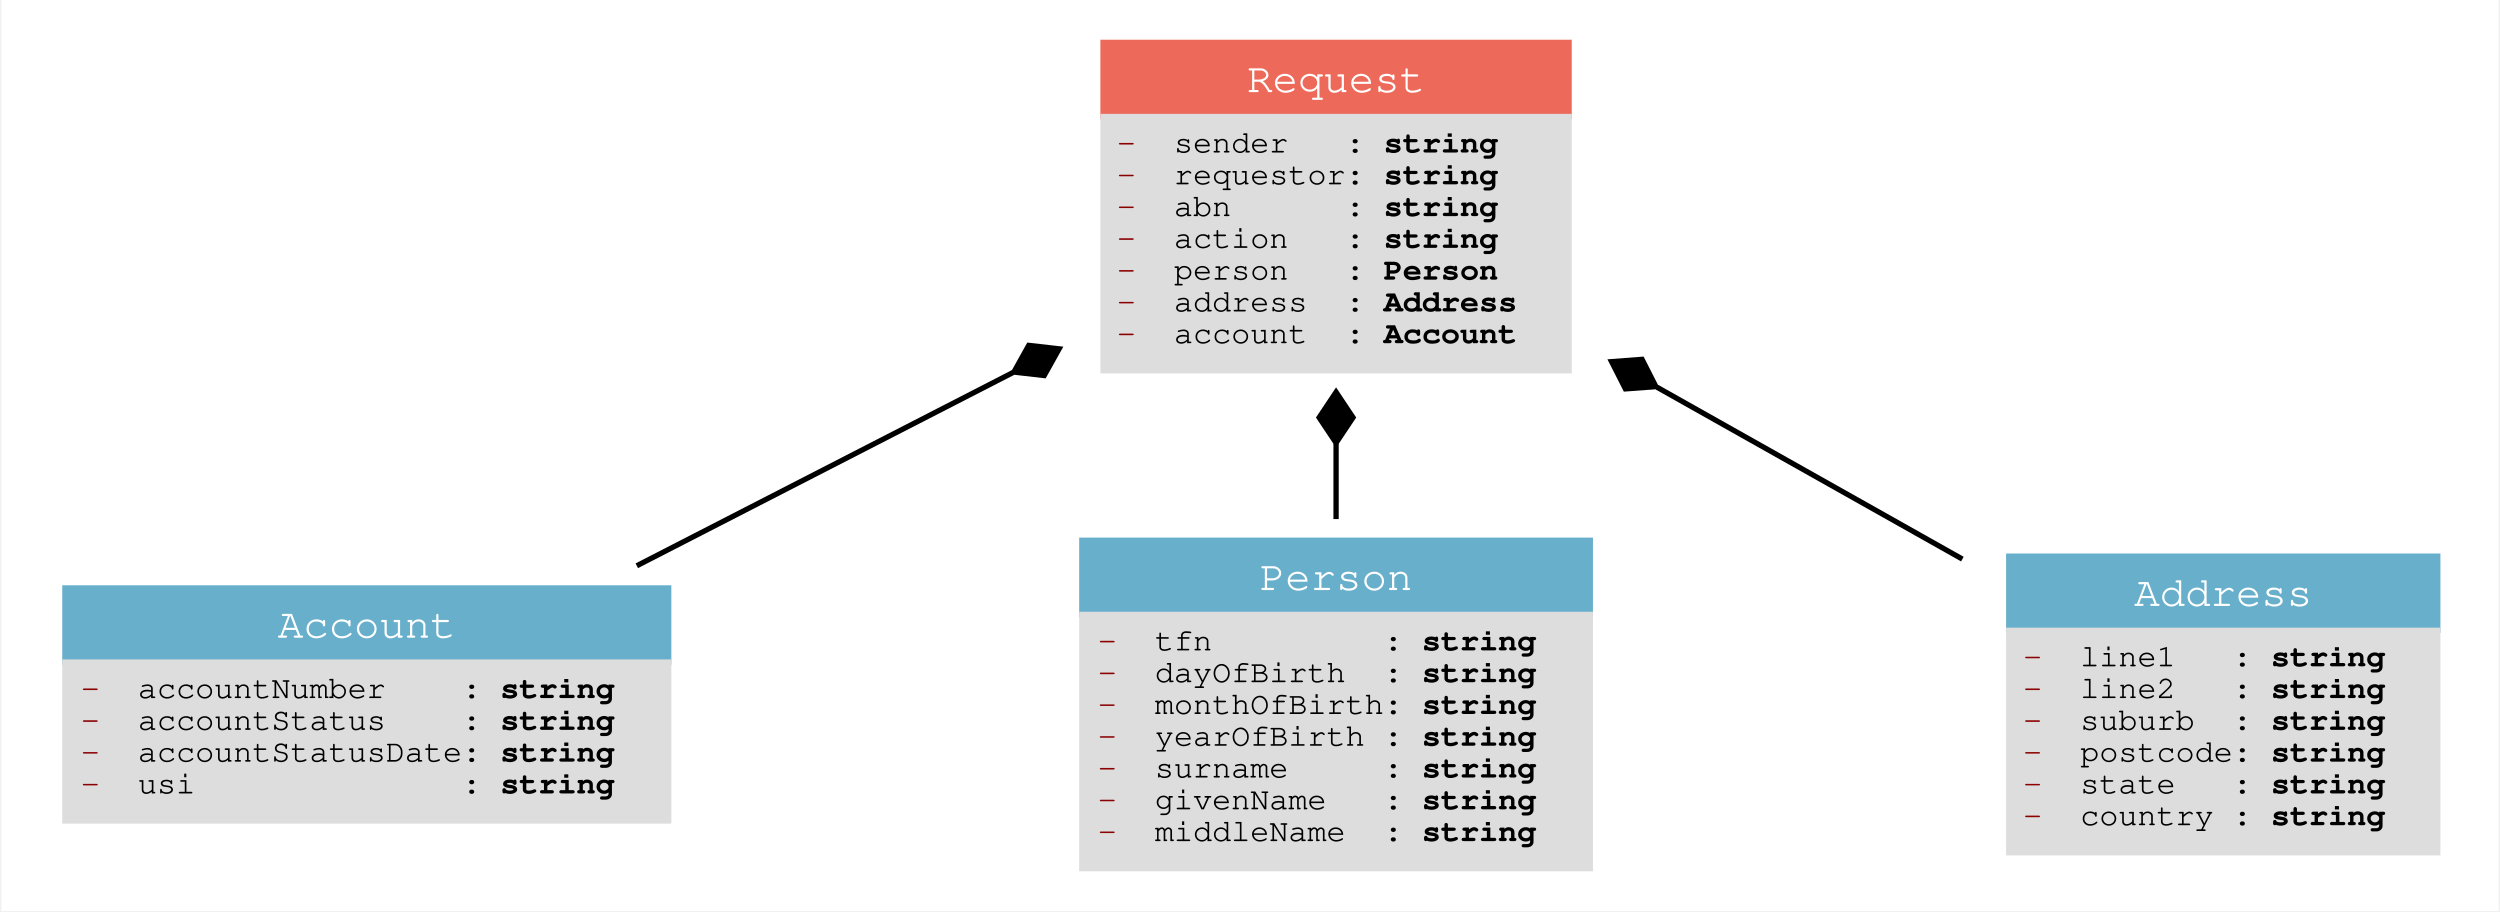
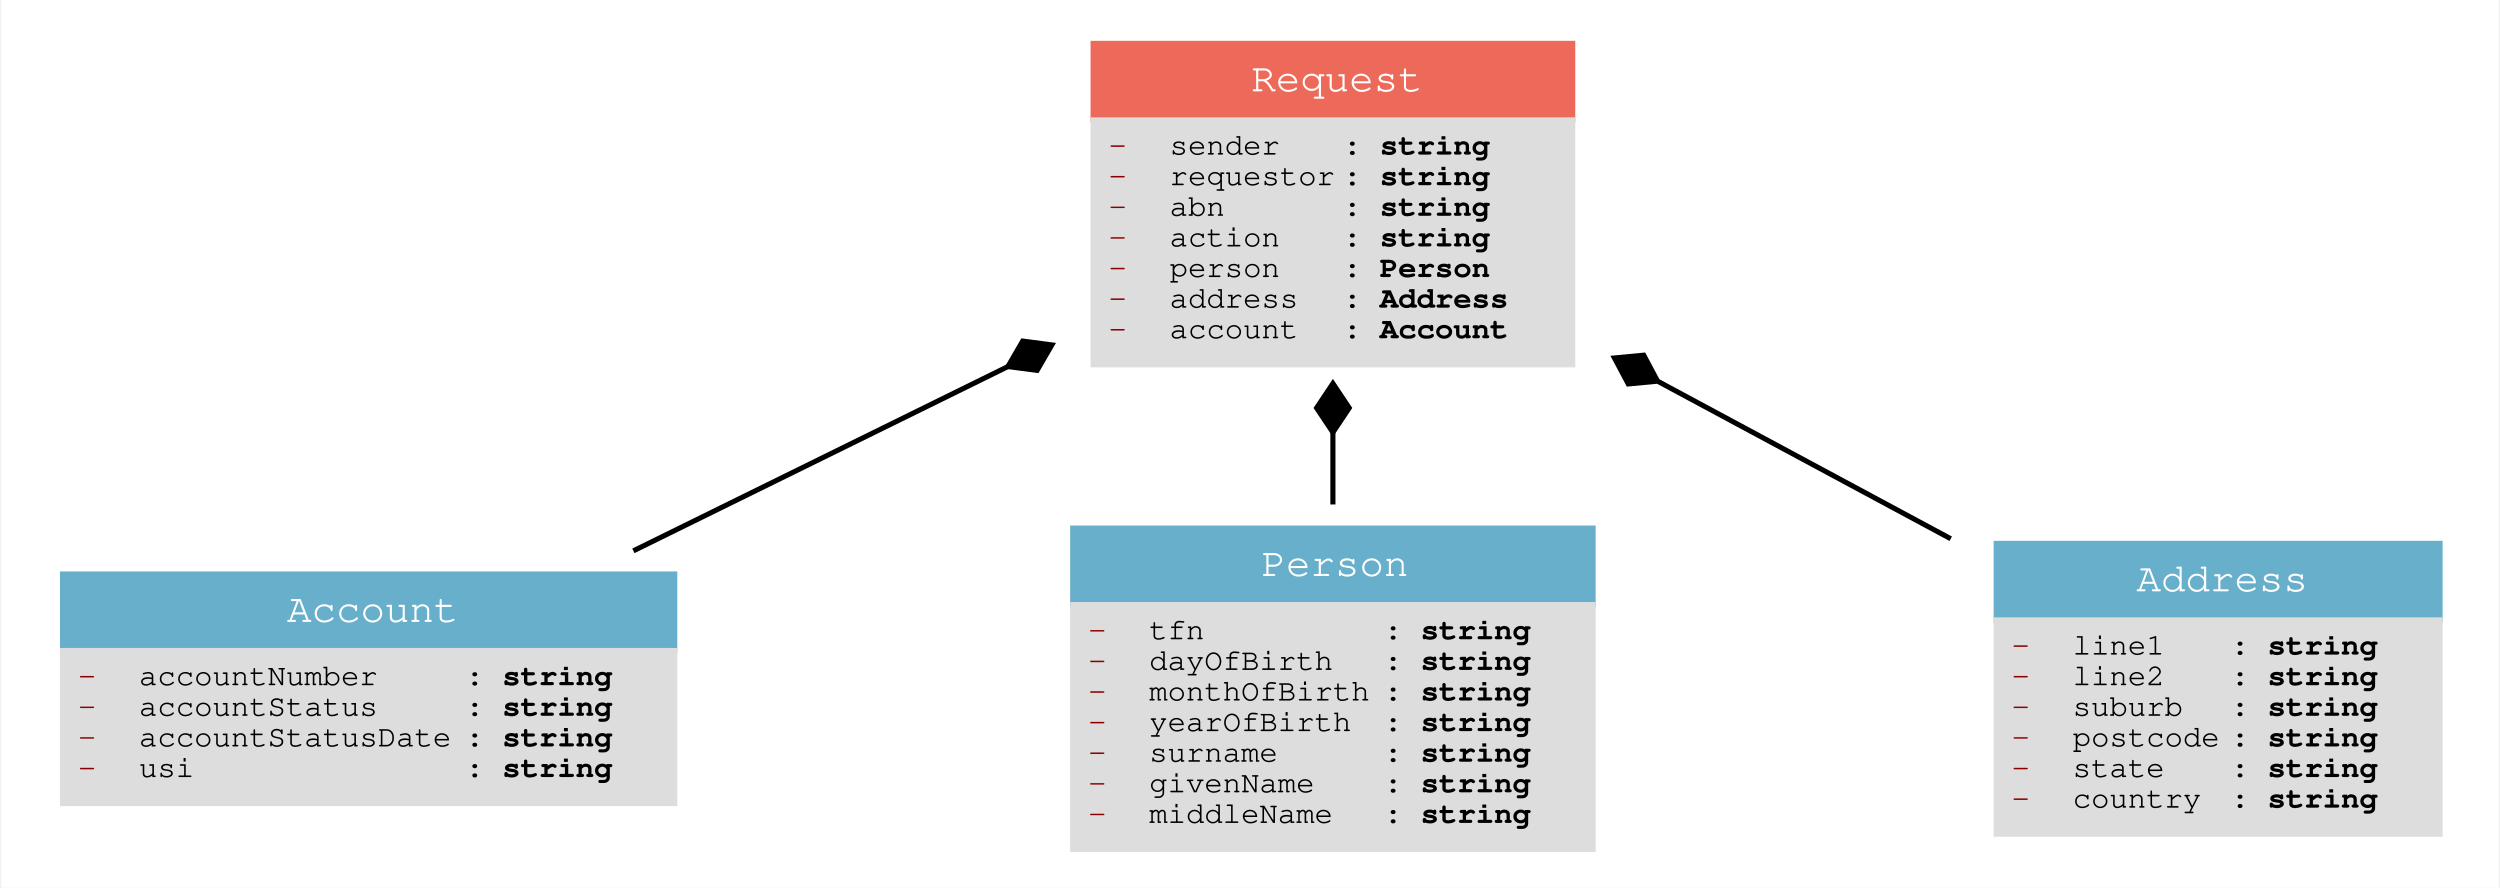
- <svg xmlns="http://www.w3.org/2000/svg" width="472pt" height="172pt" viewBox="0.00 0.00 471.50 172.00">
-   <g id="graph0" class="graph" transform="scale(1 1) rotate(0) translate(4 168)">
-     <polygon fill="#ffffff" stroke="transparent" points="-4,4 -4,-168 467.5,-168 467.5,4 -4,4" />
+ <svg xmlns="http://www.w3.org/2000/svg" width="490pt" height="174pt" viewBox="0.00 0.00 489.50 174.00">
+   <g id="graph0" class="graph" transform="scale(1 1) rotate(0) translate(4 170)">
+     <polygon fill="white" stroke="none" points="-4,4 -4,-170 485.5,-170 485.5,4 -4,4" />
    <g id="node1" class="node">
-       <polygon fill="#ed6a5a" stroke="transparent" points="204,-146 204,-160 292,-160 292,-146 204,-146" />
-       <polygon fill="none" stroke="#ed6a5a" points="204,-146 204,-160 292,-160 292,-146 204,-146" />
-       <text text-anchor="start" x="231.197" y="-150.6" font-family="Courier,monospace" font-size="8.00" fill="#ffffff">Request</text>
-       <polygon fill="#dddddd" stroke="transparent" points="204,-98 204,-146 292,-146 292,-98 204,-98" />
-       <polygon fill="none" stroke="#dddddd" points="204,-98 204,-146 292,-146 292,-98 204,-98" />
-       <text text-anchor="start" x="206.593" y="-139.2" font-family="Courier,monospace" font-size="6.00" fill="#8b0000"> - </text>
-       <text text-anchor="start" x="217.395" y="-139.2" font-family="Courier,monospace" font-size="6.00" fill="#000000">sender   </text>
-       <text text-anchor="start" x="249.8" y="-139.2" font-family="Courier,monospace" font-weight="bold" font-size="6.00" fill="#000000">  : string </text>
-       <text text-anchor="start" x="206.593" y="-133.2" font-family="Courier,monospace" font-size="6.00" fill="#8b0000"> - </text>
-       <text text-anchor="start" x="217.395" y="-133.2" font-family="Courier,monospace" font-size="6.00" fill="#000000">requestor</text>
-       <text text-anchor="start" x="249.8" y="-133.2" font-family="Courier,monospace" font-weight="bold" font-size="6.00" fill="#000000">  : string </text>
-       <text text-anchor="start" x="206.593" y="-127.2" font-family="Courier,monospace" font-size="6.00" fill="#8b0000"> - </text>
-       <text text-anchor="start" x="217.395" y="-127.2" font-family="Courier,monospace" font-size="6.00" fill="#000000">abn      </text>
-       <text text-anchor="start" x="249.8" y="-127.2" font-family="Courier,monospace" font-weight="bold" font-size="6.00" fill="#000000">  : string </text>
-       <text text-anchor="start" x="206.593" y="-121.2" font-family="Courier,monospace" font-size="6.00" fill="#8b0000"> - </text>
-       <text text-anchor="start" x="217.395" y="-121.2" font-family="Courier,monospace" font-size="6.00" fill="#000000">action   </text>
-       <text text-anchor="start" x="249.8" y="-121.2" font-family="Courier,monospace" font-weight="bold" font-size="6.00" fill="#000000">  : string </text>
-       <text text-anchor="start" x="206.593" y="-115.2" font-family="Courier,monospace" font-size="6.00" fill="#8b0000"> - </text>
-       <text text-anchor="start" x="217.395" y="-115.2" font-family="Courier,monospace" font-size="6.00" fill="#000000">person   </text>
-       <text text-anchor="start" x="249.8" y="-115.2" font-family="Courier,monospace" font-weight="bold" font-size="6.00" fill="#000000">  : Person </text>
-       <text text-anchor="start" x="206.593" y="-109.2" font-family="Courier,monospace" font-size="6.00" fill="#8b0000"> - </text>
-       <text text-anchor="start" x="217.395" y="-109.2" font-family="Courier,monospace" font-size="6.00" fill="#000000">address  </text>
-       <text text-anchor="start" x="249.8" y="-109.2" font-family="Courier,monospace" font-weight="bold" font-size="6.00" fill="#000000">  : Address</text>
-       <text text-anchor="start" x="206.593" y="-103.2" font-family="Courier,monospace" font-size="6.00" fill="#8b0000"> - </text>
-       <text text-anchor="start" x="217.395" y="-103.2" font-family="Courier,monospace" font-size="6.00" fill="#000000">account  </text>
-       <text text-anchor="start" x="249.8" y="-103.2" font-family="Courier,monospace" font-weight="bold" font-size="6.00" fill="#000000">  : Account</text>
+       <polygon fill="#ed6a5a" stroke="none" points="210,-146.5 210,-161.5 304,-161.5 304,-146.5 210,-146.5" />
+       <polygon fill="none" stroke="#ed6a5a" points="210,-146.5 210,-161.5 304,-161.5 304,-146.5 210,-146.5" />
+       <text text-anchor="start" x="241" y="-152.1" font-family="Courier,monospace" font-size="8.00" fill="white">Request</text>
+       <polygon fill="#dddddd" stroke="none" points="210,-98.5 210,-146.5 304,-146.5 304,-98.5 210,-98.5" />
+       <polygon fill="none" stroke="#dddddd" points="210,-98.5 210,-146.5 304,-146.5 304,-98.5 210,-98.5" />
+       <text text-anchor="start" x="213" y="-139.7" font-family="Courier,monospace" font-size="6.00" fill="#8b0000"> - </text>
+       <text text-anchor="start" x="225" y="-139.7" font-family="Courier,monospace" font-size="6.00">sender   </text>
+       <text text-anchor="start" x="259" y="-139.7" font-family="Courier,monospace" font-weight="bold" font-size="6.00">  : string </text>
+       <text text-anchor="start" x="213" y="-133.7" font-family="Courier,monospace" font-size="6.00" fill="#8b0000"> - </text>
+       <text text-anchor="start" x="225" y="-133.7" font-family="Courier,monospace" font-size="6.00">requestor</text>
+       <text text-anchor="start" x="259" y="-133.7" font-family="Courier,monospace" font-weight="bold" font-size="6.00">  : string </text>
+       <text text-anchor="start" x="213" y="-127.7" font-family="Courier,monospace" font-size="6.00" fill="#8b0000"> - </text>
+       <text text-anchor="start" x="225" y="-127.7" font-family="Courier,monospace" font-size="6.00">abn      </text>
+       <text text-anchor="start" x="259" y="-127.7" font-family="Courier,monospace" font-weight="bold" font-size="6.00">  : string </text>
+       <text text-anchor="start" x="213" y="-121.7" font-family="Courier,monospace" font-size="6.00" fill="#8b0000"> - </text>
+       <text text-anchor="start" x="225" y="-121.7" font-family="Courier,monospace" font-size="6.00">action   </text>
+       <text text-anchor="start" x="259" y="-121.7" font-family="Courier,monospace" font-weight="bold" font-size="6.00">  : string </text>
+       <text text-anchor="start" x="213" y="-115.7" font-family="Courier,monospace" font-size="6.00" fill="#8b0000"> - </text>
+       <text text-anchor="start" x="225" y="-115.7" font-family="Courier,monospace" font-size="6.00">person   </text>
+       <text text-anchor="start" x="259" y="-115.7" font-family="Courier,monospace" font-weight="bold" font-size="6.00">  : Person </text>
+       <text text-anchor="start" x="213" y="-109.7" font-family="Courier,monospace" font-size="6.00" fill="#8b0000"> - </text>
+       <text text-anchor="start" x="225" y="-109.7" font-family="Courier,monospace" font-size="6.00">address  </text>
+       <text text-anchor="start" x="259" y="-109.7" font-family="Courier,monospace" font-weight="bold" font-size="6.00">  : Address</text>
+       <text text-anchor="start" x="213" y="-103.7" font-family="Courier,monospace" font-size="6.00" fill="#8b0000"> - </text>
+       <text text-anchor="start" x="225" y="-103.7" font-family="Courier,monospace" font-size="6.00">account  </text>
+       <text text-anchor="start" x="259" y="-103.7" font-family="Courier,monospace" font-weight="bold" font-size="6.00">  : Account</text>
    </g>
    <g id="node2" class="node">
-       <polygon fill="#68afcb" stroke="transparent" points="8,-43 8,-57 122,-57 122,-43 8,-43" />
-       <polygon fill="none" stroke="#68afcb" points="8,-43 8,-57 122,-57 122,-43 8,-43" />
-       <text text-anchor="start" x="48.197" y="-47.6" font-family="Courier,monospace" font-size="8.00" fill="#ffffff">Account</text>
-       <polygon fill="#dddddd" stroke="transparent" points="8,-13 8,-43 122,-43 122,-13 8,-13" />
-       <polygon fill="none" stroke="#dddddd" points="8,-13 8,-43 122,-43 122,-13 8,-13" />
-       <text text-anchor="start" x="10.991" y="-36.2" font-family="Courier,monospace" font-size="6.00" fill="#8b0000"> - </text>
-       <text text-anchor="start" x="21.793" y="-36.2" font-family="Courier,monospace" font-size="6.00" fill="#000000">accountNumber    </text>
-       <text text-anchor="start" x="83.003" y="-36.2" font-family="Courier,monospace" font-weight="bold" font-size="6.00" fill="#000000">  : string</text>
-       <text text-anchor="start" x="10.991" y="-30.2" font-family="Courier,monospace" font-size="6.00" fill="#8b0000"> - </text>
-       <text text-anchor="start" x="21.793" y="-30.2" font-family="Courier,monospace" font-size="6.00" fill="#000000">accountStatus    </text>
-       <text text-anchor="start" x="83.003" y="-30.2" font-family="Courier,monospace" font-weight="bold" font-size="6.00" fill="#000000">  : string</text>
-       <text text-anchor="start" x="10.991" y="-24.2" font-family="Courier,monospace" font-size="6.00" fill="#8b0000"> - </text>
-       <text text-anchor="start" x="21.793" y="-24.2" font-family="Courier,monospace" font-size="6.00" fill="#000000">accountStatusDate</text>
-       <text text-anchor="start" x="83.003" y="-24.2" font-family="Courier,monospace" font-weight="bold" font-size="6.00" fill="#000000">  : string</text>
-       <text text-anchor="start" x="10.991" y="-18.2" font-family="Courier,monospace" font-size="6.00" fill="#8b0000"> - </text>
-       <text text-anchor="start" x="21.793" y="-18.2" font-family="Courier,monospace" font-size="6.00" fill="#000000">usi              </text>
-       <text text-anchor="start" x="83.003" y="-18.2" font-family="Courier,monospace" font-weight="bold" font-size="6.00" fill="#000000">  : string</text>
+       <polygon fill="#68afcb" stroke="none" points="8,-42.5 8,-57.5 128,-57.5 128,-42.5 8,-42.5" />
+       <polygon fill="none" stroke="#68afcb" points="8,-42.5 8,-57.5 128,-57.5 128,-42.5 8,-42.5" />
+       <text text-anchor="start" x="52" y="-48.1" font-family="Courier,monospace" font-size="8.00" fill="white">Account</text>
+       <polygon fill="#dddddd" stroke="none" points="8,-12.5 8,-42.5 128,-42.5 128,-12.5 8,-12.5" />
+       <polygon fill="none" stroke="#dddddd" points="8,-12.5 8,-42.5 128,-42.5 128,-12.5 8,-12.5" />
+       <text text-anchor="start" x="11" y="-35.7" font-family="Courier,monospace" font-size="6.00" fill="#8b0000"> - </text>
+       <text text-anchor="start" x="23" y="-35.7" font-family="Courier,monospace" font-size="6.00">accountNumber    </text>
+       <text text-anchor="start" x="87" y="-35.7" font-family="Courier,monospace" font-weight="bold" font-size="6.00">  : string</text>
+       <text text-anchor="start" x="11" y="-29.7" font-family="Courier,monospace" font-size="6.00" fill="#8b0000"> - </text>
+       <text text-anchor="start" x="23" y="-29.7" font-family="Courier,monospace" font-size="6.00">accountStatus    </text>
+       <text text-anchor="start" x="87" y="-29.7" font-family="Courier,monospace" font-weight="bold" font-size="6.00">  : string</text>
+       <text text-anchor="start" x="11" y="-23.7" font-family="Courier,monospace" font-size="6.00" fill="#8b0000"> - </text>
+       <text text-anchor="start" x="23" y="-23.7" font-family="Courier,monospace" font-size="6.00">accountStatusDate</text>
+       <text text-anchor="start" x="87" y="-23.7" font-family="Courier,monospace" font-weight="bold" font-size="6.00">  : string</text>
+       <text text-anchor="start" x="11" y="-17.7" font-family="Courier,monospace" font-size="6.00" fill="#8b0000"> - </text>
+       <text text-anchor="start" x="23" y="-17.7" font-family="Courier,monospace" font-size="6.00">usi              </text>
+       <text text-anchor="start" x="87" y="-17.7" font-family="Courier,monospace" font-weight="bold" font-size="6.00">  : string</text>
    </g>
    <g id="edge3" class="edge">
-       <path fill="none" stroke="#000000" d="M115.976,-61.184C138.013,-72.504 163.982,-85.843 187.03,-97.682" />
-       <polygon fill="#000000" stroke="#000000" points="187.168,-97.753 192.899,-97.099 195.707,-102.139 189.975,-102.792 187.168,-97.753" />
+       <path fill="none" stroke="black" d="M119.895,-62.036C142.572,-73.194 169.39,-86.39 193.266,-98.139" />
+       <polygon fill="black" stroke="black" points="193.303,-98.157 199.022,-97.405 201.916,-102.395 196.197,-103.147 193.303,-98.157" />
    </g>
    <g id="node3" class="node">
-       <polygon fill="#68afcb" stroke="transparent" points="200,-52 200,-66 296,-66 296,-52 200,-52" />
-       <polygon fill="none" stroke="#68afcb" points="200,-52 200,-66 296,-66 296,-52 200,-52" />
-       <text text-anchor="start" x="233.598" y="-56.6" font-family="Courier,monospace" font-size="8.00" fill="#ffffff">Person</text>
-       <polygon fill="#dddddd" stroke="transparent" points="200,-4 200,-52 296,-52 296,-4 200,-4" />
-       <polygon fill="none" stroke="#dddddd" points="200,-4 200,-52 296,-52 296,-4 200,-4" />
-       <text text-anchor="start" x="202.993" y="-45.2" font-family="Courier,monospace" font-size="6.00" fill="#8b0000"> - </text>
-       <text text-anchor="start" x="213.794" y="-45.2" font-family="Courier,monospace" font-size="6.00" fill="#000000">tfn         </text>
-       <text text-anchor="start" x="257.002" y="-45.2" font-family="Courier,monospace" font-weight="bold" font-size="6.00" fill="#000000">  : string</text>
-       <text text-anchor="start" x="202.993" y="-39.2" font-family="Courier,monospace" font-size="6.00" fill="#8b0000"> - </text>
-       <text text-anchor="start" x="213.794" y="-39.2" font-family="Courier,monospace" font-size="6.00" fill="#000000">dayOfBirth  </text>
-       <text text-anchor="start" x="257.002" y="-39.2" font-family="Courier,monospace" font-weight="bold" font-size="6.00" fill="#000000">  : string</text>
-       <text text-anchor="start" x="202.993" y="-33.2" font-family="Courier,monospace" font-size="6.00" fill="#8b0000"> - </text>
-       <text text-anchor="start" x="213.794" y="-33.2" font-family="Courier,monospace" font-size="6.00" fill="#000000">monthOfBirth</text>
-       <text text-anchor="start" x="257.002" y="-33.2" font-family="Courier,monospace" font-weight="bold" font-size="6.00" fill="#000000">  : string</text>
-       <text text-anchor="start" x="202.993" y="-27.2" font-family="Courier,monospace" font-size="6.00" fill="#8b0000"> - </text>
-       <text text-anchor="start" x="213.794" y="-27.2" font-family="Courier,monospace" font-size="6.00" fill="#000000">yearOfBirth </text>
-       <text text-anchor="start" x="257.002" y="-27.2" font-family="Courier,monospace" font-weight="bold" font-size="6.00" fill="#000000">  : string</text>
-       <text text-anchor="start" x="202.993" y="-21.2" font-family="Courier,monospace" font-size="6.00" fill="#8b0000"> - </text>
-       <text text-anchor="start" x="213.794" y="-21.2" font-family="Courier,monospace" font-size="6.00" fill="#000000">surname     </text>
-       <text text-anchor="start" x="257.002" y="-21.2" font-family="Courier,monospace" font-weight="bold" font-size="6.00" fill="#000000">  : string</text>
-       <text text-anchor="start" x="202.993" y="-15.2" font-family="Courier,monospace" font-size="6.00" fill="#8b0000"> - </text>
-       <text text-anchor="start" x="213.794" y="-15.2" font-family="Courier,monospace" font-size="6.00" fill="#000000">givenName   </text>
-       <text text-anchor="start" x="257.002" y="-15.2" font-family="Courier,monospace" font-weight="bold" font-size="6.00" fill="#000000">  : string</text>
-       <text text-anchor="start" x="202.993" y="-9.2" font-family="Courier,monospace" font-size="6.00" fill="#8b0000"> - </text>
-       <text text-anchor="start" x="213.794" y="-9.2" font-family="Courier,monospace" font-size="6.00" fill="#000000">middleName  </text>
-       <text text-anchor="start" x="257.002" y="-9.2" font-family="Courier,monospace" font-weight="bold" font-size="6.00" fill="#000000">  : string</text>
+       <polygon fill="#68afcb" stroke="none" points="206,-51.5 206,-66.5 308,-66.5 308,-51.5 206,-51.5" />
+       <polygon fill="none" stroke="#68afcb" points="206,-51.5 206,-66.5 308,-66.5 308,-51.5 206,-51.5" />
+       <text text-anchor="start" x="243" y="-57.1" font-family="Courier,monospace" font-size="8.00" fill="white">Person</text>
+       <polygon fill="#dddddd" stroke="none" points="206,-3.5 206,-51.5 308,-51.5 308,-3.5 206,-3.5" />
+       <polygon fill="none" stroke="#dddddd" points="206,-3.5 206,-51.5 308,-51.5 308,-3.5 206,-3.5" />
+       <text text-anchor="start" x="209" y="-44.7" font-family="Courier,monospace" font-size="6.00" fill="#8b0000"> - </text>
+       <text text-anchor="start" x="221" y="-44.7" font-family="Courier,monospace" font-size="6.00">tfn         </text>
+       <text text-anchor="start" x="267" y="-44.7" font-family="Courier,monospace" font-weight="bold" font-size="6.00">  : string</text>
+       <text text-anchor="start" x="209" y="-38.7" font-family="Courier,monospace" font-size="6.00" fill="#8b0000"> - </text>
+       <text text-anchor="start" x="221" y="-38.7" font-family="Courier,monospace" font-size="6.00">dayOfBirth  </text>
+       <text text-anchor="start" x="267" y="-38.7" font-family="Courier,monospace" font-weight="bold" font-size="6.00">  : string</text>
+       <text text-anchor="start" x="209" y="-32.7" font-family="Courier,monospace" font-size="6.00" fill="#8b0000"> - </text>
+       <text text-anchor="start" x="221" y="-32.7" font-family="Courier,monospace" font-size="6.00">monthOfBirth</text>
+       <text text-anchor="start" x="267" y="-32.7" font-family="Courier,monospace" font-weight="bold" font-size="6.00">  : string</text>
+       <text text-anchor="start" x="209" y="-26.7" font-family="Courier,monospace" font-size="6.00" fill="#8b0000"> - </text>
+       <text text-anchor="start" x="221" y="-26.7" font-family="Courier,monospace" font-size="6.00">yearOfBirth </text>
+       <text text-anchor="start" x="267" y="-26.7" font-family="Courier,monospace" font-weight="bold" font-size="6.00">  : string</text>
+       <text text-anchor="start" x="209" y="-20.7" font-family="Courier,monospace" font-size="6.00" fill="#8b0000"> - </text>
+       <text text-anchor="start" x="221" y="-20.7" font-family="Courier,monospace" font-size="6.00">surname     </text>
+       <text text-anchor="start" x="267" y="-20.7" font-family="Courier,monospace" font-weight="bold" font-size="6.00">  : string</text>
+       <text text-anchor="start" x="209" y="-14.7" font-family="Courier,monospace" font-size="6.00" fill="#8b0000"> - </text>
+       <text text-anchor="start" x="221" y="-14.7" font-family="Courier,monospace" font-size="6.00">givenName   </text>
+       <text text-anchor="start" x="267" y="-14.7" font-family="Courier,monospace" font-weight="bold" font-size="6.00">  : string</text>
+       <text text-anchor="start" x="209" y="-8.7" font-family="Courier,monospace" font-size="6.00" fill="#8b0000"> - </text>
+       <text text-anchor="start" x="221" y="-8.7" font-family="Courier,monospace" font-size="6.00">middleName  </text>
+       <text text-anchor="start" x="267" y="-8.7" font-family="Courier,monospace" font-weight="bold" font-size="6.00">  : string</text>
    </g>
    <g id="edge1" class="edge">
-       <path fill="none" stroke="#000000" d="M248,-70.002C248,-74.651 248,-79.468 248,-84.253" />
-       <polygon fill="#000000" stroke="#000000" points="248,-84.369 251.2,-89.169 248,-93.969 244.8,-89.169 248,-84.369" />
+       <path fill="none" stroke="black" d="M257,-71.13C257,-75.729 257,-80.495 257,-85.229" />
+       <polygon fill="black" stroke="black" points="257,-85.241 260.2,-90.041 257,-94.841 253.8,-90.041 257,-85.241" />
    </g>
    <g id="node4" class="node">
-       <polygon fill="#68afcb" stroke="transparent" points="375,-49 375,-63 456,-63 456,-49 375,-49" />
-       <polygon fill="none" stroke="#68afcb" points="375,-49 375,-63 456,-63 456,-49 375,-49" />
-       <text text-anchor="start" x="398.697" y="-53.6" font-family="Courier,monospace" font-size="8.00" fill="#ffffff">Address</text>
-       <polygon fill="#dddddd" stroke="transparent" points="375,-7 375,-49 456,-49 456,-7 375,-7" />
-       <polygon fill="none" stroke="#dddddd" points="375,-7 375,-49 456,-49 456,-7 375,-7" />
-       <text text-anchor="start" x="377.694" y="-42.2" font-family="Courier,monospace" font-size="6.00" fill="#8b0000"> - </text>
-       <text text-anchor="start" x="388.496" y="-42.2" font-family="Courier,monospace" font-size="6.00" fill="#000000">line1   </text>
-       <text text-anchor="start" x="417.3" y="-42.2" font-family="Courier,monospace" font-weight="bold" font-size="6.00" fill="#000000">  : string</text>
-       <text text-anchor="start" x="377.694" y="-36.2" font-family="Courier,monospace" font-size="6.00" fill="#8b0000"> - </text>
-       <text text-anchor="start" x="388.496" y="-36.2" font-family="Courier,monospace" font-size="6.00" fill="#000000">line2   </text>
-       <text text-anchor="start" x="417.3" y="-36.2" font-family="Courier,monospace" font-weight="bold" font-size="6.00" fill="#000000">  : string</text>
-       <text text-anchor="start" x="377.694" y="-30.2" font-family="Courier,monospace" font-size="6.00" fill="#8b0000"> - </text>
-       <text text-anchor="start" x="388.496" y="-30.2" font-family="Courier,monospace" font-size="6.00" fill="#000000">suburb  </text>
-       <text text-anchor="start" x="417.3" y="-30.2" font-family="Courier,monospace" font-weight="bold" font-size="6.00" fill="#000000">  : string</text>
-       <text text-anchor="start" x="377.694" y="-24.2" font-family="Courier,monospace" font-size="6.00" fill="#8b0000"> - </text>
-       <text text-anchor="start" x="388.496" y="-24.2" font-family="Courier,monospace" font-size="6.00" fill="#000000">postcode</text>
-       <text text-anchor="start" x="417.3" y="-24.2" font-family="Courier,monospace" font-weight="bold" font-size="6.00" fill="#000000">  : string</text>
-       <text text-anchor="start" x="377.694" y="-18.2" font-family="Courier,monospace" font-size="6.00" fill="#8b0000"> - </text>
-       <text text-anchor="start" x="388.496" y="-18.2" font-family="Courier,monospace" font-size="6.00" fill="#000000">state   </text>
-       <text text-anchor="start" x="417.3" y="-18.2" font-family="Courier,monospace" font-weight="bold" font-size="6.00" fill="#000000">  : string</text>
-       <text text-anchor="start" x="377.694" y="-12.2" font-family="Courier,monospace" font-size="6.00" fill="#8b0000"> - </text>
-       <text text-anchor="start" x="388.496" y="-12.2" font-family="Courier,monospace" font-size="6.00" fill="#000000">country </text>
-       <text text-anchor="start" x="417.3" y="-12.2" font-family="Courier,monospace" font-weight="bold" font-size="6.00" fill="#000000">  : string</text>
+       <polygon fill="#68afcb" stroke="none" points="387,-48.5 387,-63.5 474,-63.5 474,-48.5 387,-48.5" />
+       <polygon fill="none" stroke="#68afcb" points="387,-48.5 387,-63.5 474,-63.5 474,-48.5 387,-48.5" />
+       <text text-anchor="start" x="414.5" y="-54.1" font-family="Courier,monospace" font-size="8.00" fill="white">Address</text>
+       <polygon fill="#dddddd" stroke="none" points="387,-6.5 387,-48.5 474,-48.5 474,-6.5 387,-6.5" />
+       <polygon fill="none" stroke="#dddddd" points="387,-6.5 387,-48.5 474,-48.5 474,-6.5 387,-6.5" />
+       <text text-anchor="start" x="390" y="-41.7" font-family="Courier,monospace" font-size="6.00" fill="#8b0000"> - </text>
+       <text text-anchor="start" x="402" y="-41.7" font-family="Courier,monospace" font-size="6.00">line1   </text>
+       <text text-anchor="start" x="433" y="-41.7" font-family="Courier,monospace" font-weight="bold" font-size="6.00">  : string</text>
+       <text text-anchor="start" x="390" y="-35.7" font-family="Courier,monospace" font-size="6.00" fill="#8b0000"> - </text>
+       <text text-anchor="start" x="402" y="-35.7" font-family="Courier,monospace" font-size="6.00">line2   </text>
+       <text text-anchor="start" x="433" y="-35.7" font-family="Courier,monospace" font-weight="bold" font-size="6.00">  : string</text>
+       <text text-anchor="start" x="390" y="-29.7" font-family="Courier,monospace" font-size="6.00" fill="#8b0000"> - </text>
+       <text text-anchor="start" x="402" y="-29.7" font-family="Courier,monospace" font-size="6.00">suburb  </text>
+       <text text-anchor="start" x="433" y="-29.7" font-family="Courier,monospace" font-weight="bold" font-size="6.00">  : string</text>
+       <text text-anchor="start" x="390" y="-23.7" font-family="Courier,monospace" font-size="6.00" fill="#8b0000"> - </text>
+       <text text-anchor="start" x="402" y="-23.7" font-family="Courier,monospace" font-size="6.00">postcode</text>
+       <text text-anchor="start" x="433" y="-23.7" font-family="Courier,monospace" font-weight="bold" font-size="6.00">  : string</text>
+       <text text-anchor="start" x="390" y="-17.7" font-family="Courier,monospace" font-size="6.00" fill="#8b0000"> - </text>
+       <text text-anchor="start" x="402" y="-17.7" font-family="Courier,monospace" font-size="6.00">state   </text>
+       <text text-anchor="start" x="433" y="-17.7" font-family="Courier,monospace" font-weight="bold" font-size="6.00">  : string</text>
+       <text text-anchor="start" x="390" y="-11.7" font-family="Courier,monospace" font-size="6.00" fill="#8b0000"> - </text>
+       <text text-anchor="start" x="402" y="-11.7" font-family="Courier,monospace" font-size="6.00">country </text>
+       <text text-anchor="start" x="433" y="-11.7" font-family="Courier,monospace" font-weight="bold" font-size="6.00">  : string</text>
    </g>
    <g id="edge2" class="edge">
-       <path fill="none" stroke="#000000" d="M366.248,-62.441C348.214,-72.592 327.549,-84.224 308.592,-94.894" />
-       <polygon fill="#000000" stroke="#000000" points="308.383,-95.012 305.77,-100.155 300.017,-99.721 302.63,-94.578 308.383,-95.012" />
+       <path fill="none" stroke="black" d="M378.094,-64.403C360.056,-74.1 339.614,-85.089 320.731,-95.24" />
+       <polygon fill="black" stroke="black" points="320.634,-95.292 317.922,-100.383 312.179,-99.838 314.891,-94.746 320.634,-95.292" />
    </g>
  </g>
</svg>
